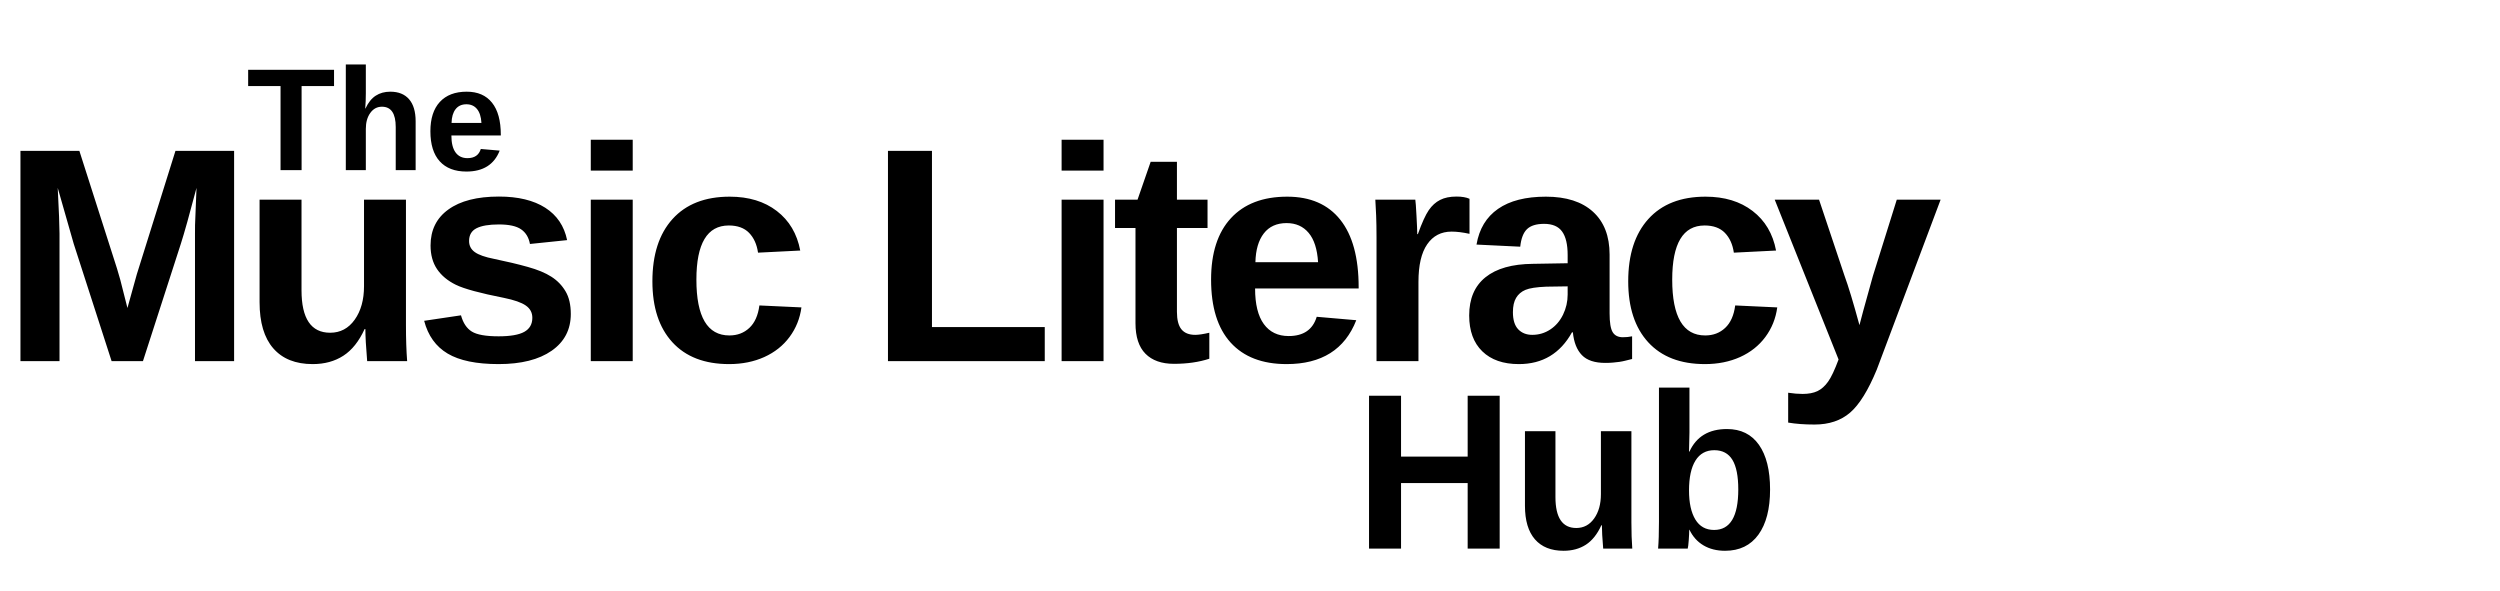
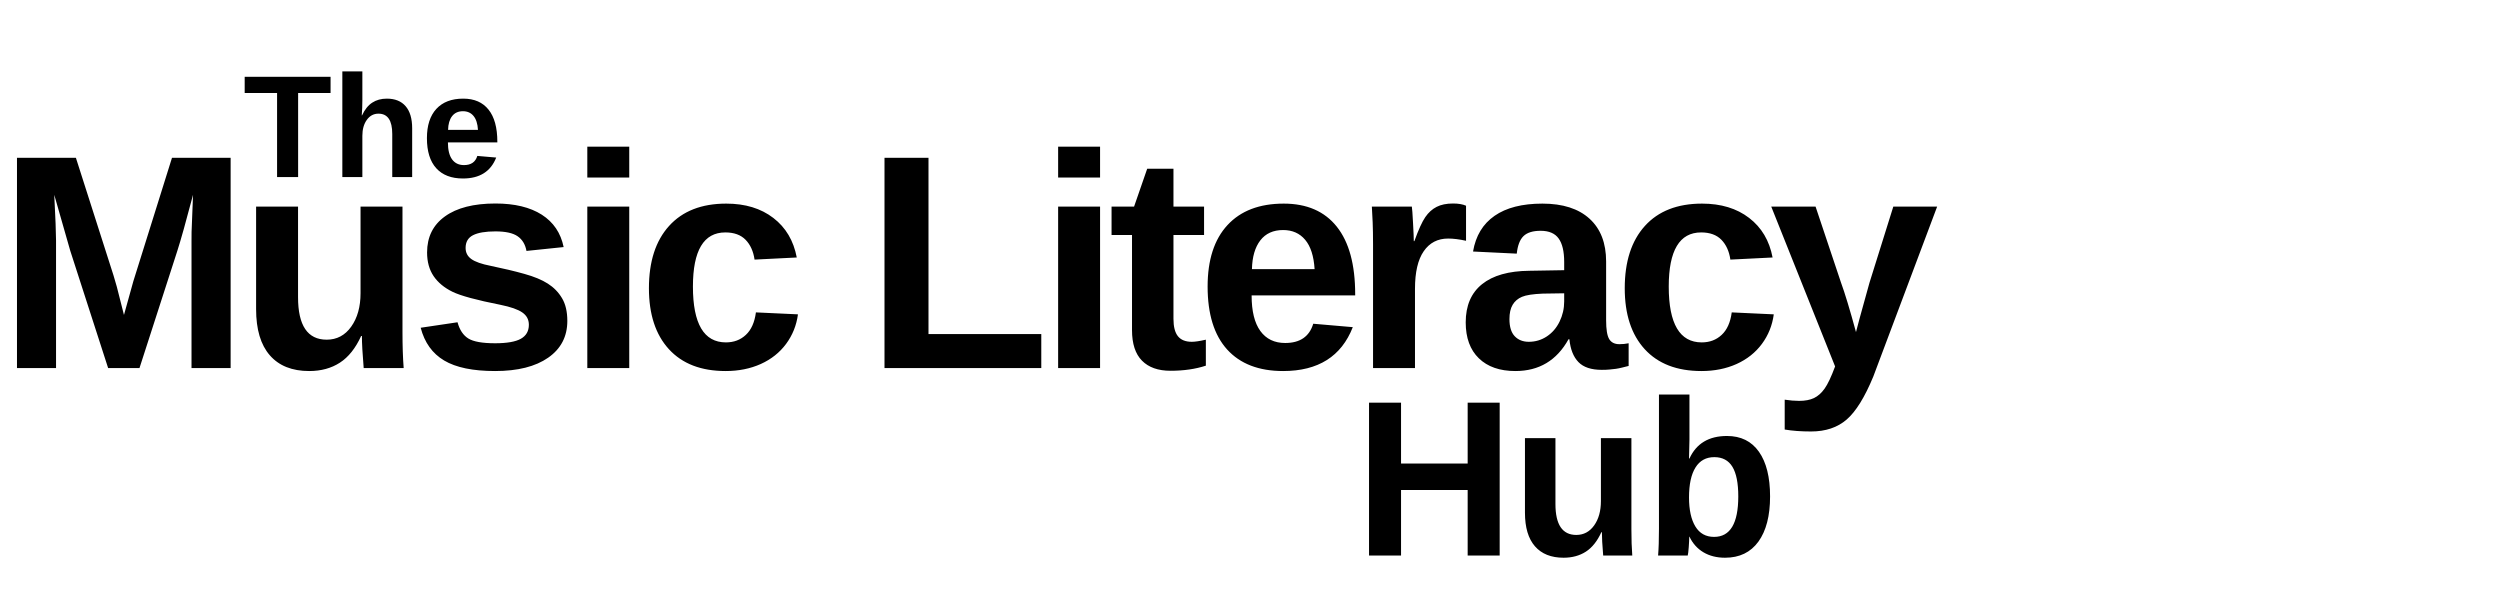
- <svg xmlns="http://www.w3.org/2000/svg" viewBox="0 0 720 170" role="img" aria-label="The Music Literacy Hub">
-   <text x="71" y="49" font-family="Arial, Helvetica, sans-serif" font-size="42" font-weight="900" fill="currentColor">
-     The
-   </text>
-   <text x="0" y="104" font-family="Arial, Helvetica, sans-serif" font-size="88" font-weight="900" letter-spacing="-4" fill="currentColor">
-     Music Literacy
-   </text>
-   <text x="390" y="158" font-family="Arial, Helvetica, sans-serif" font-size="64" font-weight="900" letter-spacing="-1" fill="currentColor">
-     Hub
-   </text>
+ <svg xmlns="http://www.w3.org/2000/svg" width="720" height="170" viewBox="0 0 720 170">
+   <text id="The" xml:space="preserve" x="70" y="51" font-family="Arial" font-size="42" font-weight="700" fill="#000000">The</text>
+   <text id="Music-Literacy" xml:space="preserve" x="-1" y="106" font-family="Arial" font-size="88" font-weight="700" fill="#000000" letter-spacing="-4">Music Literacy</text>
+   <text id="Hub" xml:space="preserve" x="390" y="160" font-family="Arial" font-size="64" font-weight="700" fill="#000000" letter-spacing="-1">Hub</text>
</svg>
